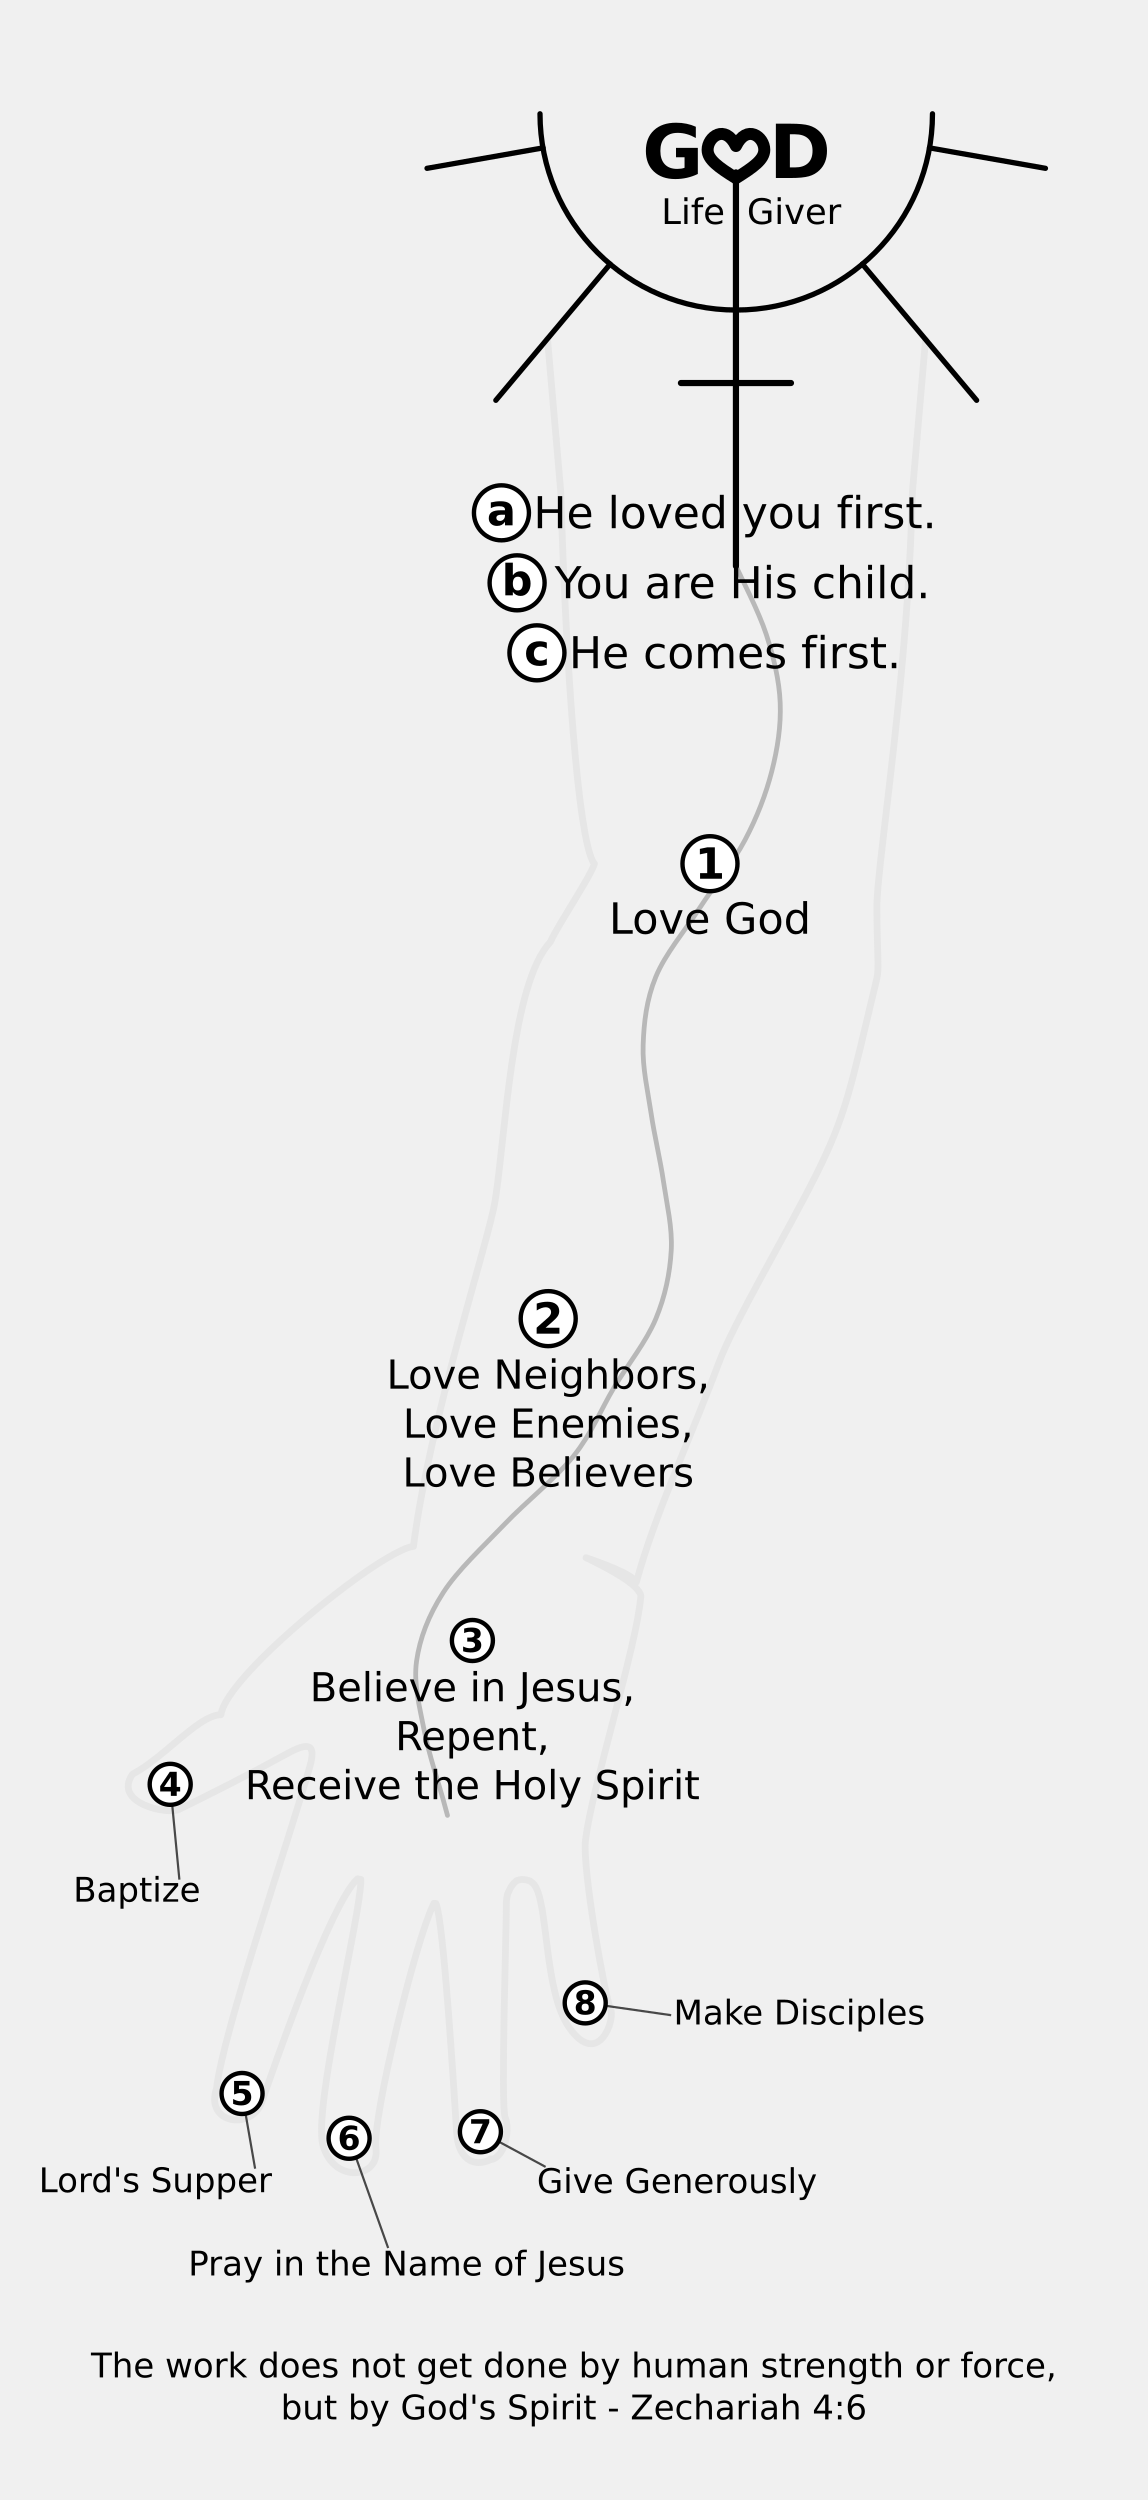
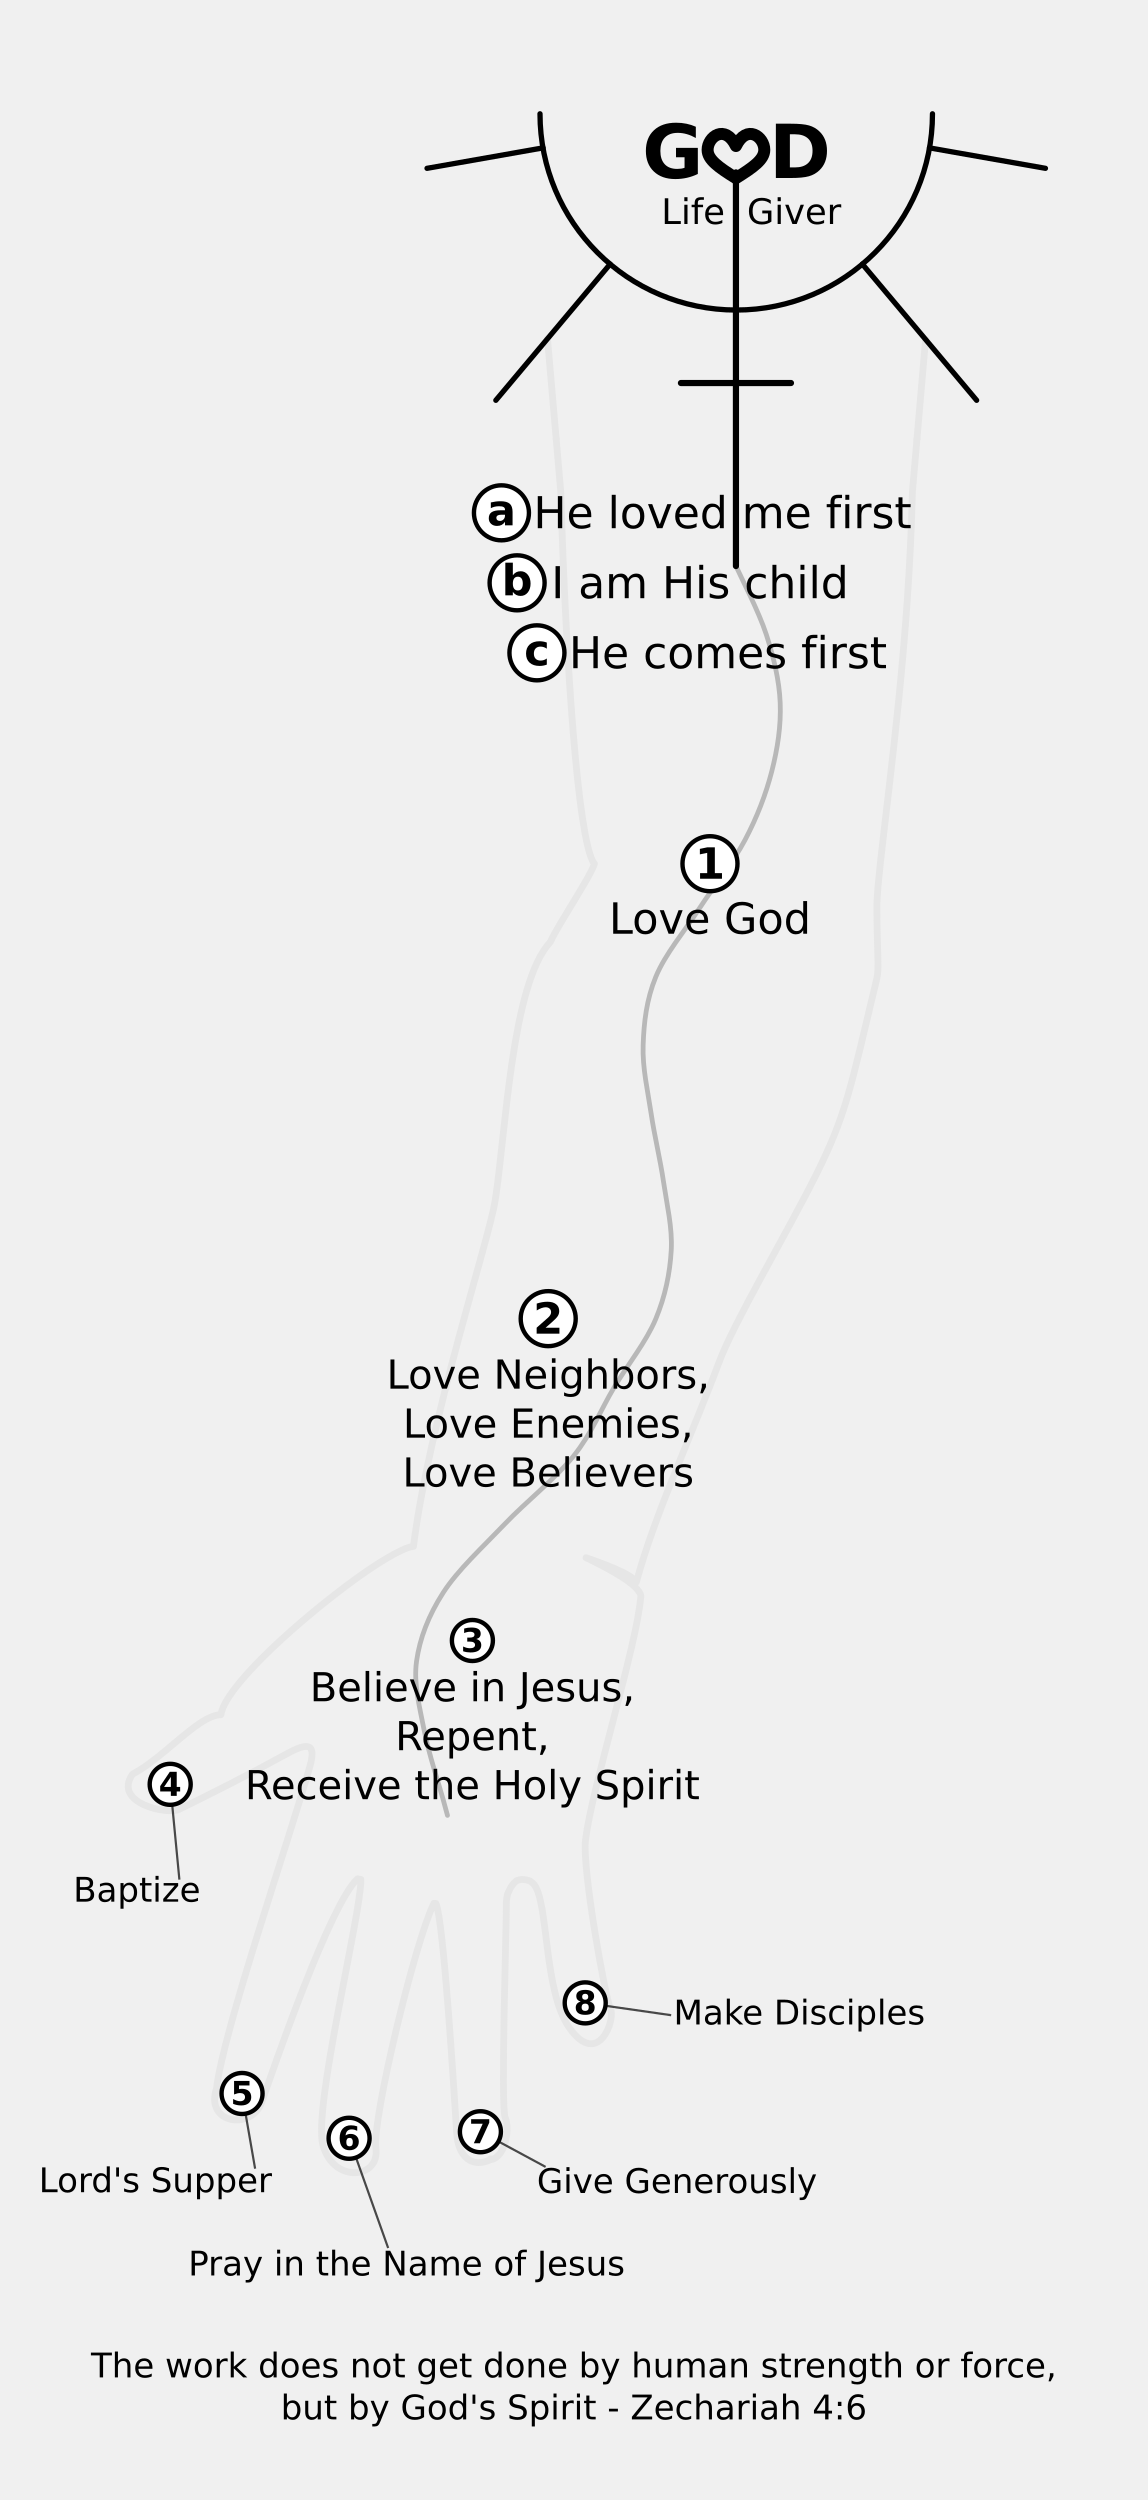
<svg xmlns="http://www.w3.org/2000/svg" viewBox="-2077.20 -3300.00 11477.00 24999.01">
  <defs>
    <style type="text/css">.str0 {stroke:black;stroke-width:52.92;stroke-linecap:round;stroke-linejoin:round;fill:none}</style>
  </defs>
  <g transform="rotate(180 3661.3 9400.0)">
    <g transform="translate(2050,17150) scale(1.288) translate(-2050,-17150)">
      <g id="arm" transform="translate(0,-2700) rotate(180 3716.99 13350.29)">
        <path style="stroke:#e6e6e6;stroke-width:52.92;stroke-linecap:round;stroke-linejoin:round;fill:none" d="M 6796.74,6414.92 L 6761.3,6825 C 6733.371,7982.459 6590.027,9005.935 6513.365,9700.0 C 6499.055,9829.556 6488.617,9939.983 6485.341,10027.75 C 6485.341,10385.5 6504.841,10522.0 6485.341,10603.0 C 6279.091,11463.25 6249.091,11656.75 6012.841,12129.25 C 5776.591,12601.75 5376.841,13267.75 5255.341,13595.5 C 5066.341,14106.25 4759.591,14764.75 4617.841,15291.25 C 4584.841,15223.75 4313.341,15130.75 4227.091,15100.75 C 4227.091,15100.75 4502.562,15227.851 4604.354,15325.0 C 4631.757,15351.154 4649.698,15375.676 4653.225,15396.835 C 4622.296,15786.936 4274.098,16876.426 4223.215,17292.468 C 4196.277,17507.971 4374.866,18513.655 4416.769,18600.455 C 4458.673,18687.255 4322.985,19065.384 4099.5,18753.103 C 3895.969,18468.758 3938.87,17779.346 3823.137,17636.675 C 3814.157,17626.698 3803.183,17617.718 3792.208,17610.735 C 3790.213,17609.737 3789.215,17609.737 3787.219,17608.739 C 3748.309,17595.769 3717.38,17596.767 3692.438,17606.744 C 3666.498,17622.707 3640.557,17655.631 3617.61,17713.498 L 3617.61,17714.496 C 3610.626,17744.427 3607.633,17777.351 3608.631,17807.282 C 3610.626,17914.036 3563.734,19373.673 3599.652,19447.503 C 3635.569,19520.336 3608.631,19753.798 3486.911,19774.75 C 3486.911,19772.754 3485.914,19770.759 3485.914,19767.766 L 3486.911,19773.752 C 3350.226,19840.598 3235.49,19760.782 3223.518,19572.216 C 3203.564,19264.924 3121.752,17909.047 3061.89,17785.332 C 3056.902,17785.332 3050.916,17784.335 3045.927,17784.335 C 3044.929,17786.33 3043.932,17787.328 3043.932,17789.323 C 2903.256,18073.668 2565.035,19456.483 2595.964,19688.947 C 2626.892,19921.412 2272.708,19961.32 2185.908,19666.998 C 2102.101,19382.653 2484.221,17859.162 2479.233,17598.762 C 2469.256,17597.764 2461.274,17595.769 2454.29,17593.774 C 2242.777,17778.348 1786.828,19104.294 1711.002,19324.786 C 1632.184,19553.26 1265.03,19495.393 1358.814,19221.025 C 1409.696,18779.043 1916.529,17311.424 2083.145,16722.78 C 2143.007,16511.267 2041.241,16546.187 1871.632,16640.969 C 1630.188,16774.661 1282.988,16950.256 1067.485,17055.015 C 980.685,17097.916 550.675,17009.12 706.317,16781.644 L 706.317,16781.644 L 706.317,16781.644 C 793.117,16735.75 879.917,16667.906 962.726,16599.065 C 1125.351,16464.375 1276.004,16322.702 1392.735,16319.709 L 1392.735,16319.709 C 1422.625,16118.255 1908.823,15663.933 2358.175,15325.0 C 2584.155,15154.55 2797.739,15022.921 2887.927,15013.0 C 3007.927,14044.0 3475.177,12631.0 3522.427,12325.75 C 3604.927,11794.75 3649.927,10642.0 3949.927,10321.0 C 4020.427,10168.0 4262.677,9814.75 4292.677,9712.75 C 4289.324,9709.981 4286.001,9705.709 4282.709,9700 C 4164.711,9495.333 4071.235,8182.049 4031.174,6825 L 3995.58,6414.92" />
      </g>
    </g>
  </g>
  <line x1="3484.34" y1="1088.87" x2="3397.41" y2="87.36" stroke="#e6e6e6" stroke-width="68.16" stroke-linecap="round" />
  <line x1="7092.23" y1="1088.87" x2="7178.18" y2="94.37" stroke="#e6e6e6" stroke-width="68.16" stroke-linecap="round" />
  <line x1="3352.39" y1="-1821.26" x2="2192.91" y2="-1616.81" class="str0" />
  <line x1="4023.53" y1="-658.81" x2="2881.06" y2="702.72" class="str0" />
  <line x1="6546.18" y1="-658.81" x2="7688.65" y2="702.72" class="str0" />
  <line x1="7217.32" y1="-1821.26" x2="8376.80" y2="-1616.81" class="str0" />
  <g transform="translate(3247.12 17713.57) scale(1,-1)">
    <g id="sun">
      <path class="str0" d="M 75.46,19875.57 A 1962.28,1962.28 0 0,1 4000.02,19875.57" />
    </g>
  </g>
  <text x="4650.0" y="-1520.0" text-anchor="middle" font-family="'DejaVu Sans', Arial, sans-serif" font-size="745" font-weight="bold" fill="black">G</text>
  <text x="5922.0" y="-1520.0" text-anchor="middle" font-family="'DejaVu Sans', Arial, sans-serif" font-size="745" font-weight="bold" fill="black">D</text>
  <path d="M5282,-1840 C5173,-2063.5 4998.6,-1932.7 4998.6,-1801.9 C4998.6,-1703.8 5107.6,-1627.5 5282,-1518.5 C5456.4,-1627.5 5565.4,-1703.8 5565.4,-1801.9 C5565.4,-1932.7 5391,-2063.5 5282,-1840 Z" fill="none" stroke="black" stroke-width="120" stroke-linejoin="round" />
  <text x="5172.0" y="-1060.0" text-anchor="end" font-family="'DejaVu Sans', Arial, sans-serif" font-size="353" fill="black">Life</text>
  <text x="5392.0" y="-1060.0" text-anchor="start" font-family="'DejaVu Sans', Arial, sans-serif" font-size="353" fill="black">Giver</text>
  <path d="M5282.0,2360.0 C5332.5,2474.1 5511.5,2816.3 5585.3,3044.4 C5659.0,3272.6 5715.2,3500.7 5724.4,3728.9 C5733.5,3957.0 5698.6,4185.2 5640.1,4413.3 C5581.6,4641.5 5493.9,4869.6 5373.5,5097.8 C5253.1,5325.9 5066.2,5554.1 4917.5,5782.2 C4768.7,6010.4 4575.0,6238.5 4481.1,6466.7 C4387.2,6694.8 4361.7,6923.0 4353.9,7151.1 C4346.0,7379.3 4400.0,7607.4 4434.0,7835.6 C4468.1,8063.7 4524.7,8291.9 4558.1,8520.0 C4591.6,8748.1 4647.8,8976.3 4634.8,9204.4 C4621.8,9432.6 4575.2,9660.7 4480.1,9888.9 C4384.9,10117.0 4200.5,10345.2 4063.8,10573.3 C3927.1,10801.5 3842.5,11029.6 3659.8,11257.8 C3477.1,11485.9 3185.3,11714.1 2967.7,11942.2 C2750.0,12170.4 2500.7,12398.5 2354.1,12626.7 C2207.5,12854.8 2120.1,13083.0 2088.2,13311.1 C2056.3,13539.3 2119.2,13767.4 2162.8,13995.6 C2206.4,14223.7 2318.8,14565.9 2350.0,14680.0 L 2397.3,14852.98" fill="none" stroke="#b8b8b8" stroke-width="48" stroke-linecap="round" stroke-linejoin="round" />
  <circle cx="5022.33" cy="5336.73" r="275" fill="white" stroke="black" stroke-width="44" />
  <text x="5022.33" y="5486.73" text-anchor="middle" font-family="'DejaVu Sans', Arial, sans-serif" font-size="430" font-weight="bold" fill="black">1</text>
  <circle cx="3404.6" cy="9886.0" r="275" fill="white" stroke="black" stroke-width="44" />
  <text x="3404.6" y="10036.0" text-anchor="middle" font-family="'DejaVu Sans', Arial, sans-serif" font-size="430" font-weight="bold" fill="black">2</text>
  <circle cx="2646.6" cy="13104.31" r="205" fill="white" stroke="black" stroke-width="44" />
  <text x="2646.6" y="13219.31" text-anchor="middle" font-family="'DejaVu Sans', Arial, sans-serif" font-size="330" font-weight="bold" fill="black">3</text>
  <circle cx="-375.4" cy="14542.65" r="205" fill="white" stroke="black" stroke-width="44" />
  <text x="-375.4" y="14657.65" text-anchor="middle" font-family="'DejaVu Sans', Arial, sans-serif" font-size="330" font-weight="bold" fill="black">4</text>
  <circle cx="343.25" cy="17634.0" r="205" fill="white" stroke="black" stroke-width="44" />
  <text x="343.25" y="17749.0" text-anchor="middle" font-family="'DejaVu Sans', Arial, sans-serif" font-size="330" font-weight="bold" fill="black">5</text>
  <circle cx="1413.6" cy="18081.87" r="205" fill="white" stroke="black" stroke-width="44" />
  <text x="1413.6" y="18196.87" text-anchor="middle" font-family="'DejaVu Sans', Arial, sans-serif" font-size="330" font-weight="bold" fill="black">6</text>
  <circle cx="2726.6" cy="18016.52" r="205" fill="white" stroke="black" stroke-width="44" />
  <text x="2726.6" y="18131.52" text-anchor="middle" font-family="'DejaVu Sans', Arial, sans-serif" font-size="330" font-weight="bold" fill="black">7</text>
  <circle cx="3774.6" cy="16728.0" r="205" fill="white" stroke="black" stroke-width="44" />
  <text x="3774.6" y="16843.0" text-anchor="middle" font-family="'DejaVu Sans', Arial, sans-serif" font-size="330" font-weight="bold" fill="black">8</text>
  <text x="3404.6" y="10586.0" text-anchor="middle" font-family="'DejaVu Sans', Arial, sans-serif" font-size="400" fill="black">Love Neighbors,</text>
  <text x="3404.6" y="11076.0" text-anchor="middle" font-family="'DejaVu Sans', Arial, sans-serif" font-size="400" fill="black">Love Enemies,</text>
  <text x="3404.6" y="11565.0" text-anchor="middle" font-family="'DejaVu Sans', Arial, sans-serif" font-size="400" fill="black">Love Believers</text>
  <text x="2646.6" y="13712.31" text-anchor="middle" font-family="'DejaVu Sans', Arial, sans-serif" font-size="400" fill="black">Believe in Jesus,</text>
  <text x="2646.6" y="14201.31" text-anchor="middle" font-family="'DejaVu Sans', Arial, sans-serif" font-size="400" fill="black">Repent,</text>
  <text x="2646.6" y="14691.31" text-anchor="middle" font-family="'DejaVu Sans', Arial, sans-serif" font-size="400" fill="black">Receive the Holy Spirit</text>
  <text x="5022.33" y="6036.73" text-anchor="middle" font-family="'DejaVu Sans', Arial, sans-serif" font-size="430" fill="black">Love God</text>
  <text x="-708.4" y="15716.0" text-anchor="middle" font-family="'DejaVu Sans', Arial, sans-serif" font-size="340" fill="black">Baptize</text>
  <line x1="-283.4" y1="15495.65" x2="-355.4" y2="14746.65" stroke="black" stroke-width="22" opacity="0.7" />
  <text x="-523.4" y="18621.0" text-anchor="middle" font-family="'DejaVu Sans', Arial, sans-serif" font-size="340" fill="black">Lord's Supper</text>
  <line x1="473.83" y1="18385.99" x2="378.25" y2="17836.0" stroke="black" stroke-width="22" opacity="0.7" />
  <text x="1988.6" y="19454.0" text-anchor="middle" font-family="'DejaVu Sans', Arial, sans-serif" font-size="340" fill="black">Pray in the Name of Jesus</text>
  <line x1="1804.31" y1="19179.42" x2="1482.6" y2="18274.87" stroke="black" stroke-width="22" opacity="0.7" />
  <text x="4692.6" y="18629.0" text-anchor="middle" font-family="'DejaVu Sans', Arial, sans-serif" font-size="340" fill="black">Give Generously</text>
  <line x1="3378.54" y1="18368.22" x2="2906.6" y2="18113.52" stroke="black" stroke-width="22" opacity="0.7" />
  <text x="5915.68" y="16943.6" text-anchor="middle" font-family="'DejaVu Sans', Arial, sans-serif" font-size="340" fill="black">Make Disciples</text>
  <line x1="4634.1" y1="16851.3" x2="3977.6" y2="16757.0" stroke="black" stroke-width="22" opacity="0.7" />
  <circle cx="2937.0" cy="1828.0" r="275" fill="white" stroke="black" stroke-width="44" />
  <text x="2937.0" y="1953.0" text-anchor="middle" font-family="'DejaVu Sans', Arial, sans-serif" font-size="430" font-weight="bold" fill="black">a</text>
-   <text x="5272.6" y="1982.0" text-anchor="middle" font-family="'DejaVu Sans', Arial, sans-serif" font-size="440" fill="black">He loved you first.</text>
+   <text x="5148.1" y="1982.0" text-anchor="middle" font-family="'DejaVu Sans', Arial, sans-serif" font-size="440" fill="black">He loved me first</text>
  <circle cx="3093.65" cy="2528.0" r="275" fill="white" stroke="black" stroke-width="44" />
  <text x="3093.65" y="2653.0" text-anchor="middle" font-family="'DejaVu Sans', Arial, sans-serif" font-size="430" font-weight="bold" fill="black">b</text>
-   <text x="5347.25" y="2682.0" text-anchor="middle" font-family="'DejaVu Sans', Arial, sans-serif" font-size="440" fill="black">You are His child.</text>
+   <text x="4922.29" y="2682.0" text-anchor="middle" font-family="'DejaVu Sans', Arial, sans-serif" font-size="440" fill="black">I am His child</text>
  <circle cx="3292.0" cy="3228.0" r="275" fill="white" stroke="black" stroke-width="44" />
  <text x="3292.0" y="3353.0" text-anchor="middle" font-family="'DejaVu Sans', Arial, sans-serif" font-size="430" font-weight="bold" fill="black">c</text>
-   <text x="5272.6" y="3382.0" text-anchor="middle" font-family="'DejaVu Sans', Arial, sans-serif" font-size="440" fill="black">He comes first.</text>
+   <text x="5202.67" y="3382.0" text-anchor="middle" font-family="'DejaVu Sans', Arial, sans-serif" font-size="440" fill="black">He comes first</text>
  <text x="3661.3" y="20472.9" text-anchor="middle" font-family="'DejaVu Sans', Arial, sans-serif" font-size="340" fill="black">The work does not get done by human strength or force,</text>
  <text x="3661.3" y="20892.9" text-anchor="middle" font-family="'DejaVu Sans', Arial, sans-serif" font-size="340" fill="black">but by God's Spirit - Zechariah 4:6</text>
  <line x1="5282.0" y1="-1576" x2="5282.0" y2="2360" stroke="black" stroke-width="62" stroke-linecap="round" />
  <line x1="4732.0" y1="530" x2="5832.0" y2="530" stroke="black" stroke-width="62" stroke-linecap="round" />
</svg>
